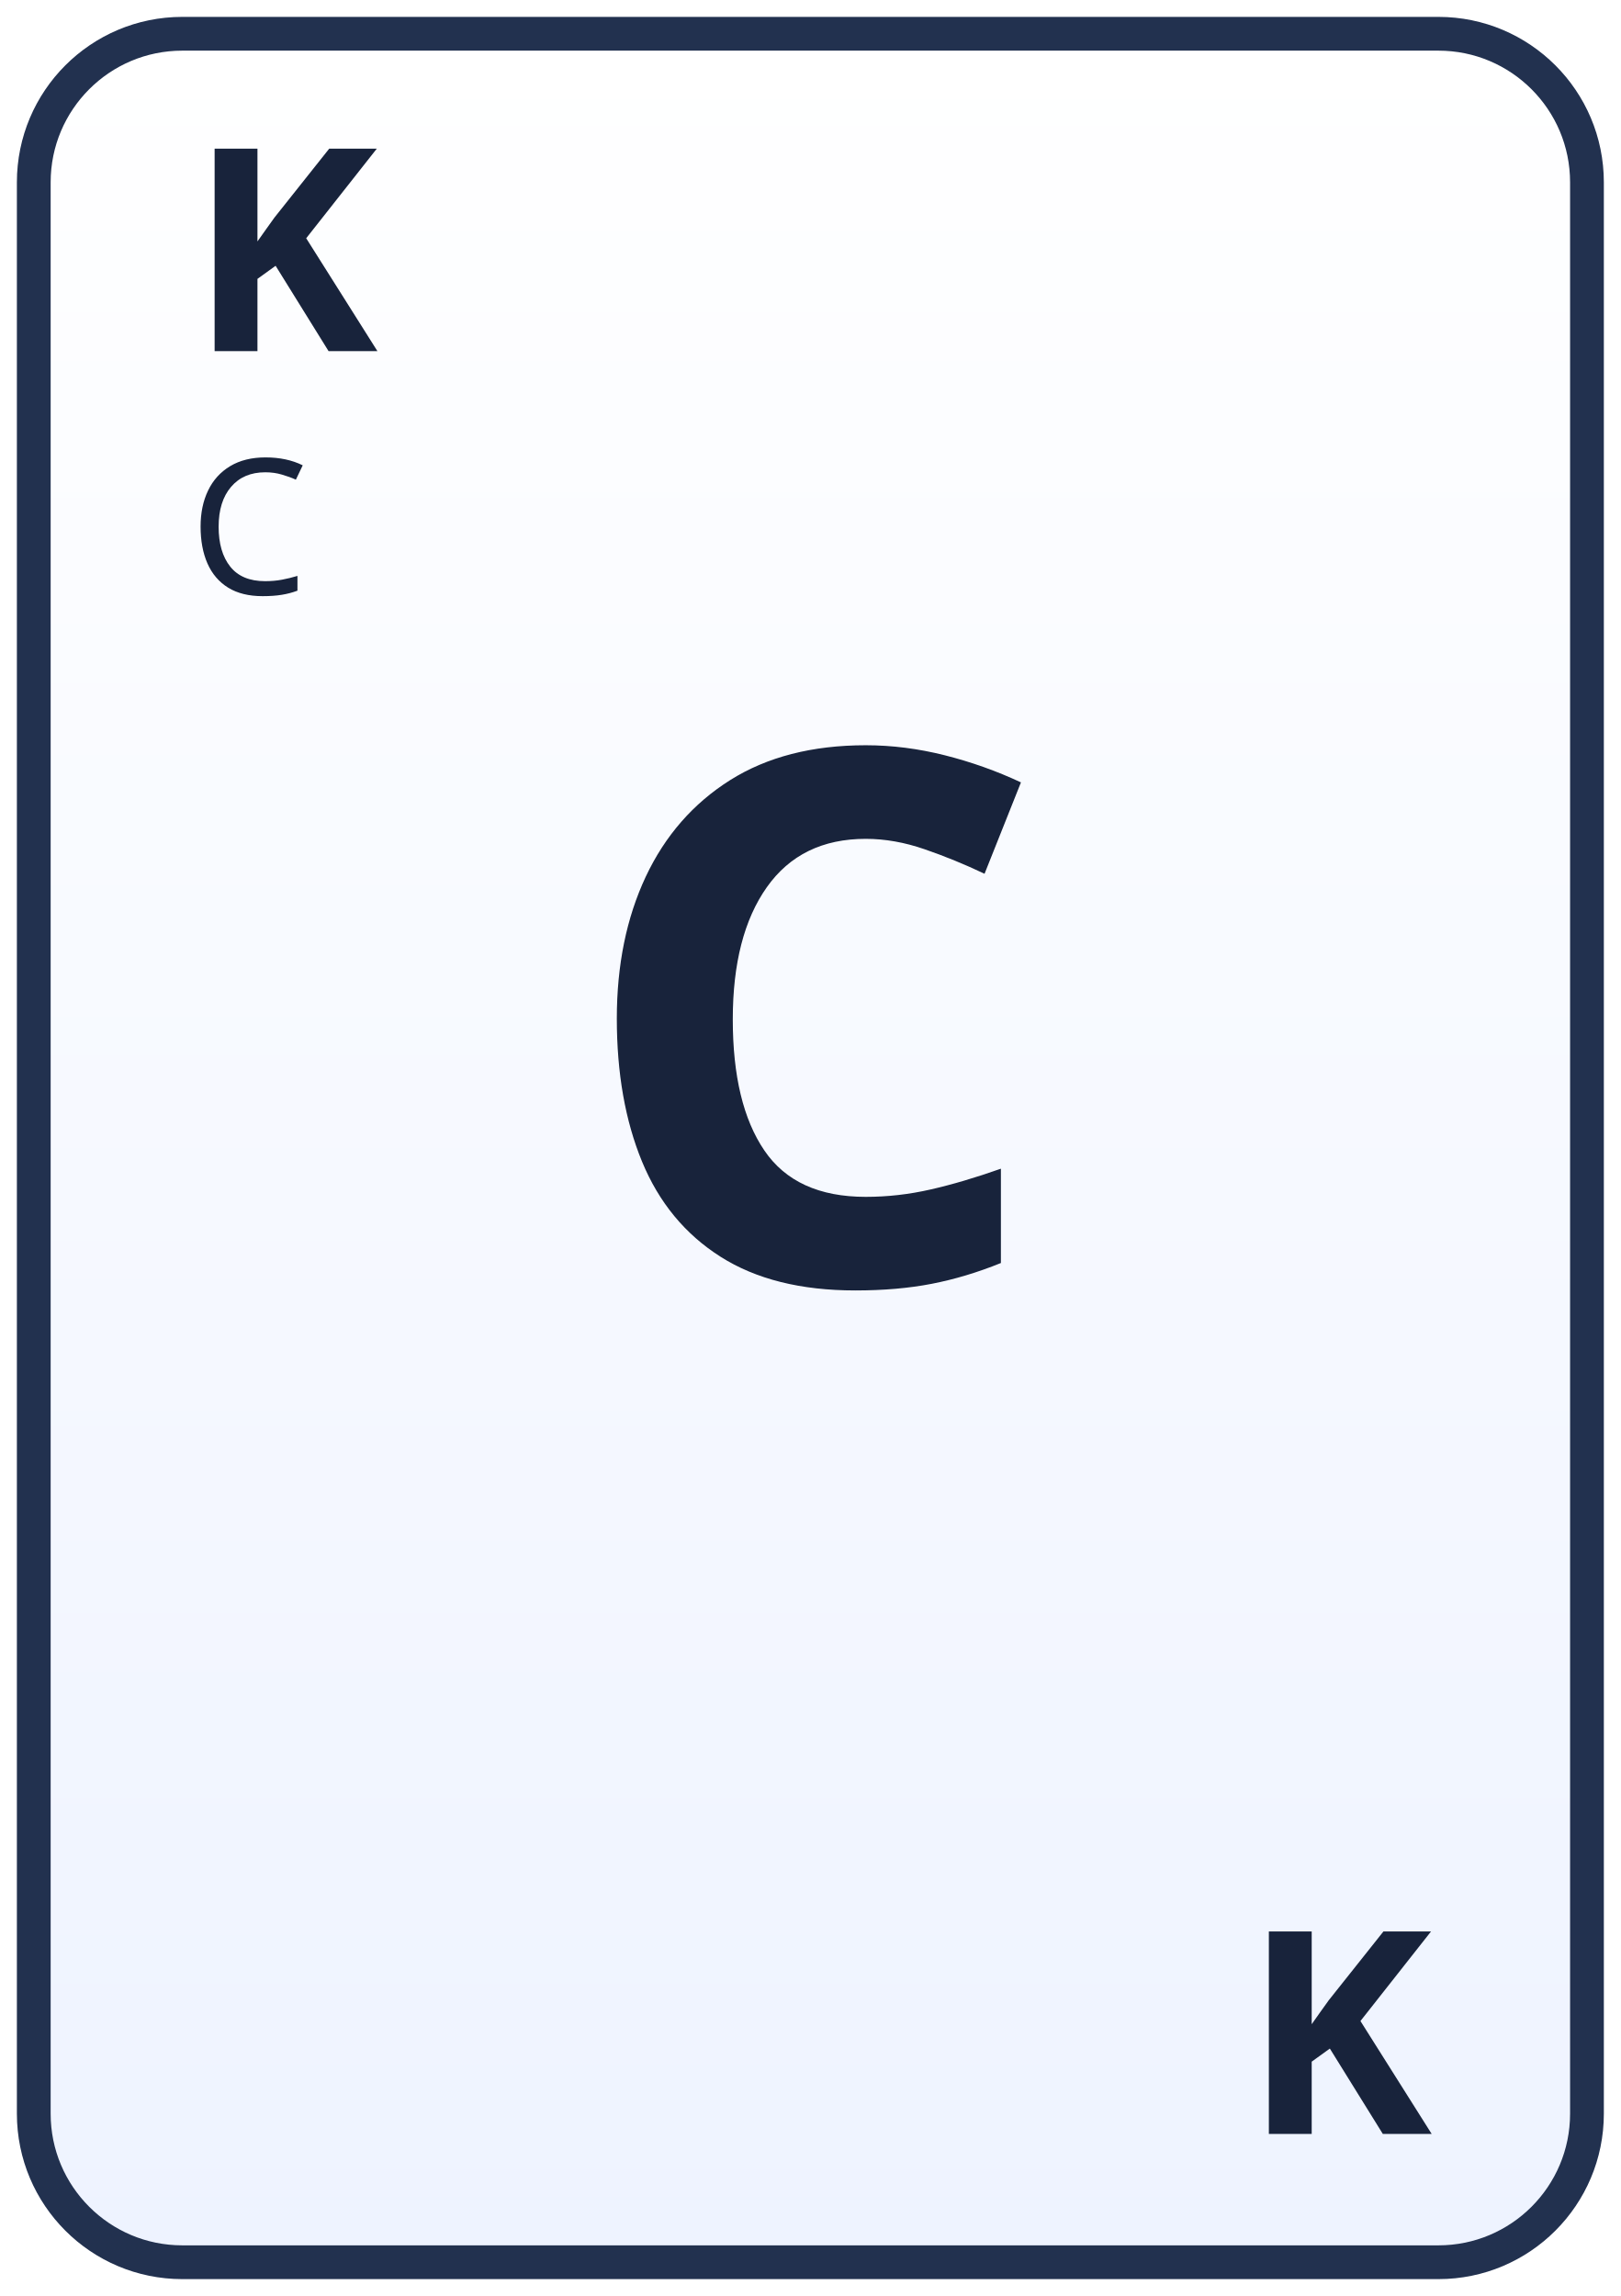
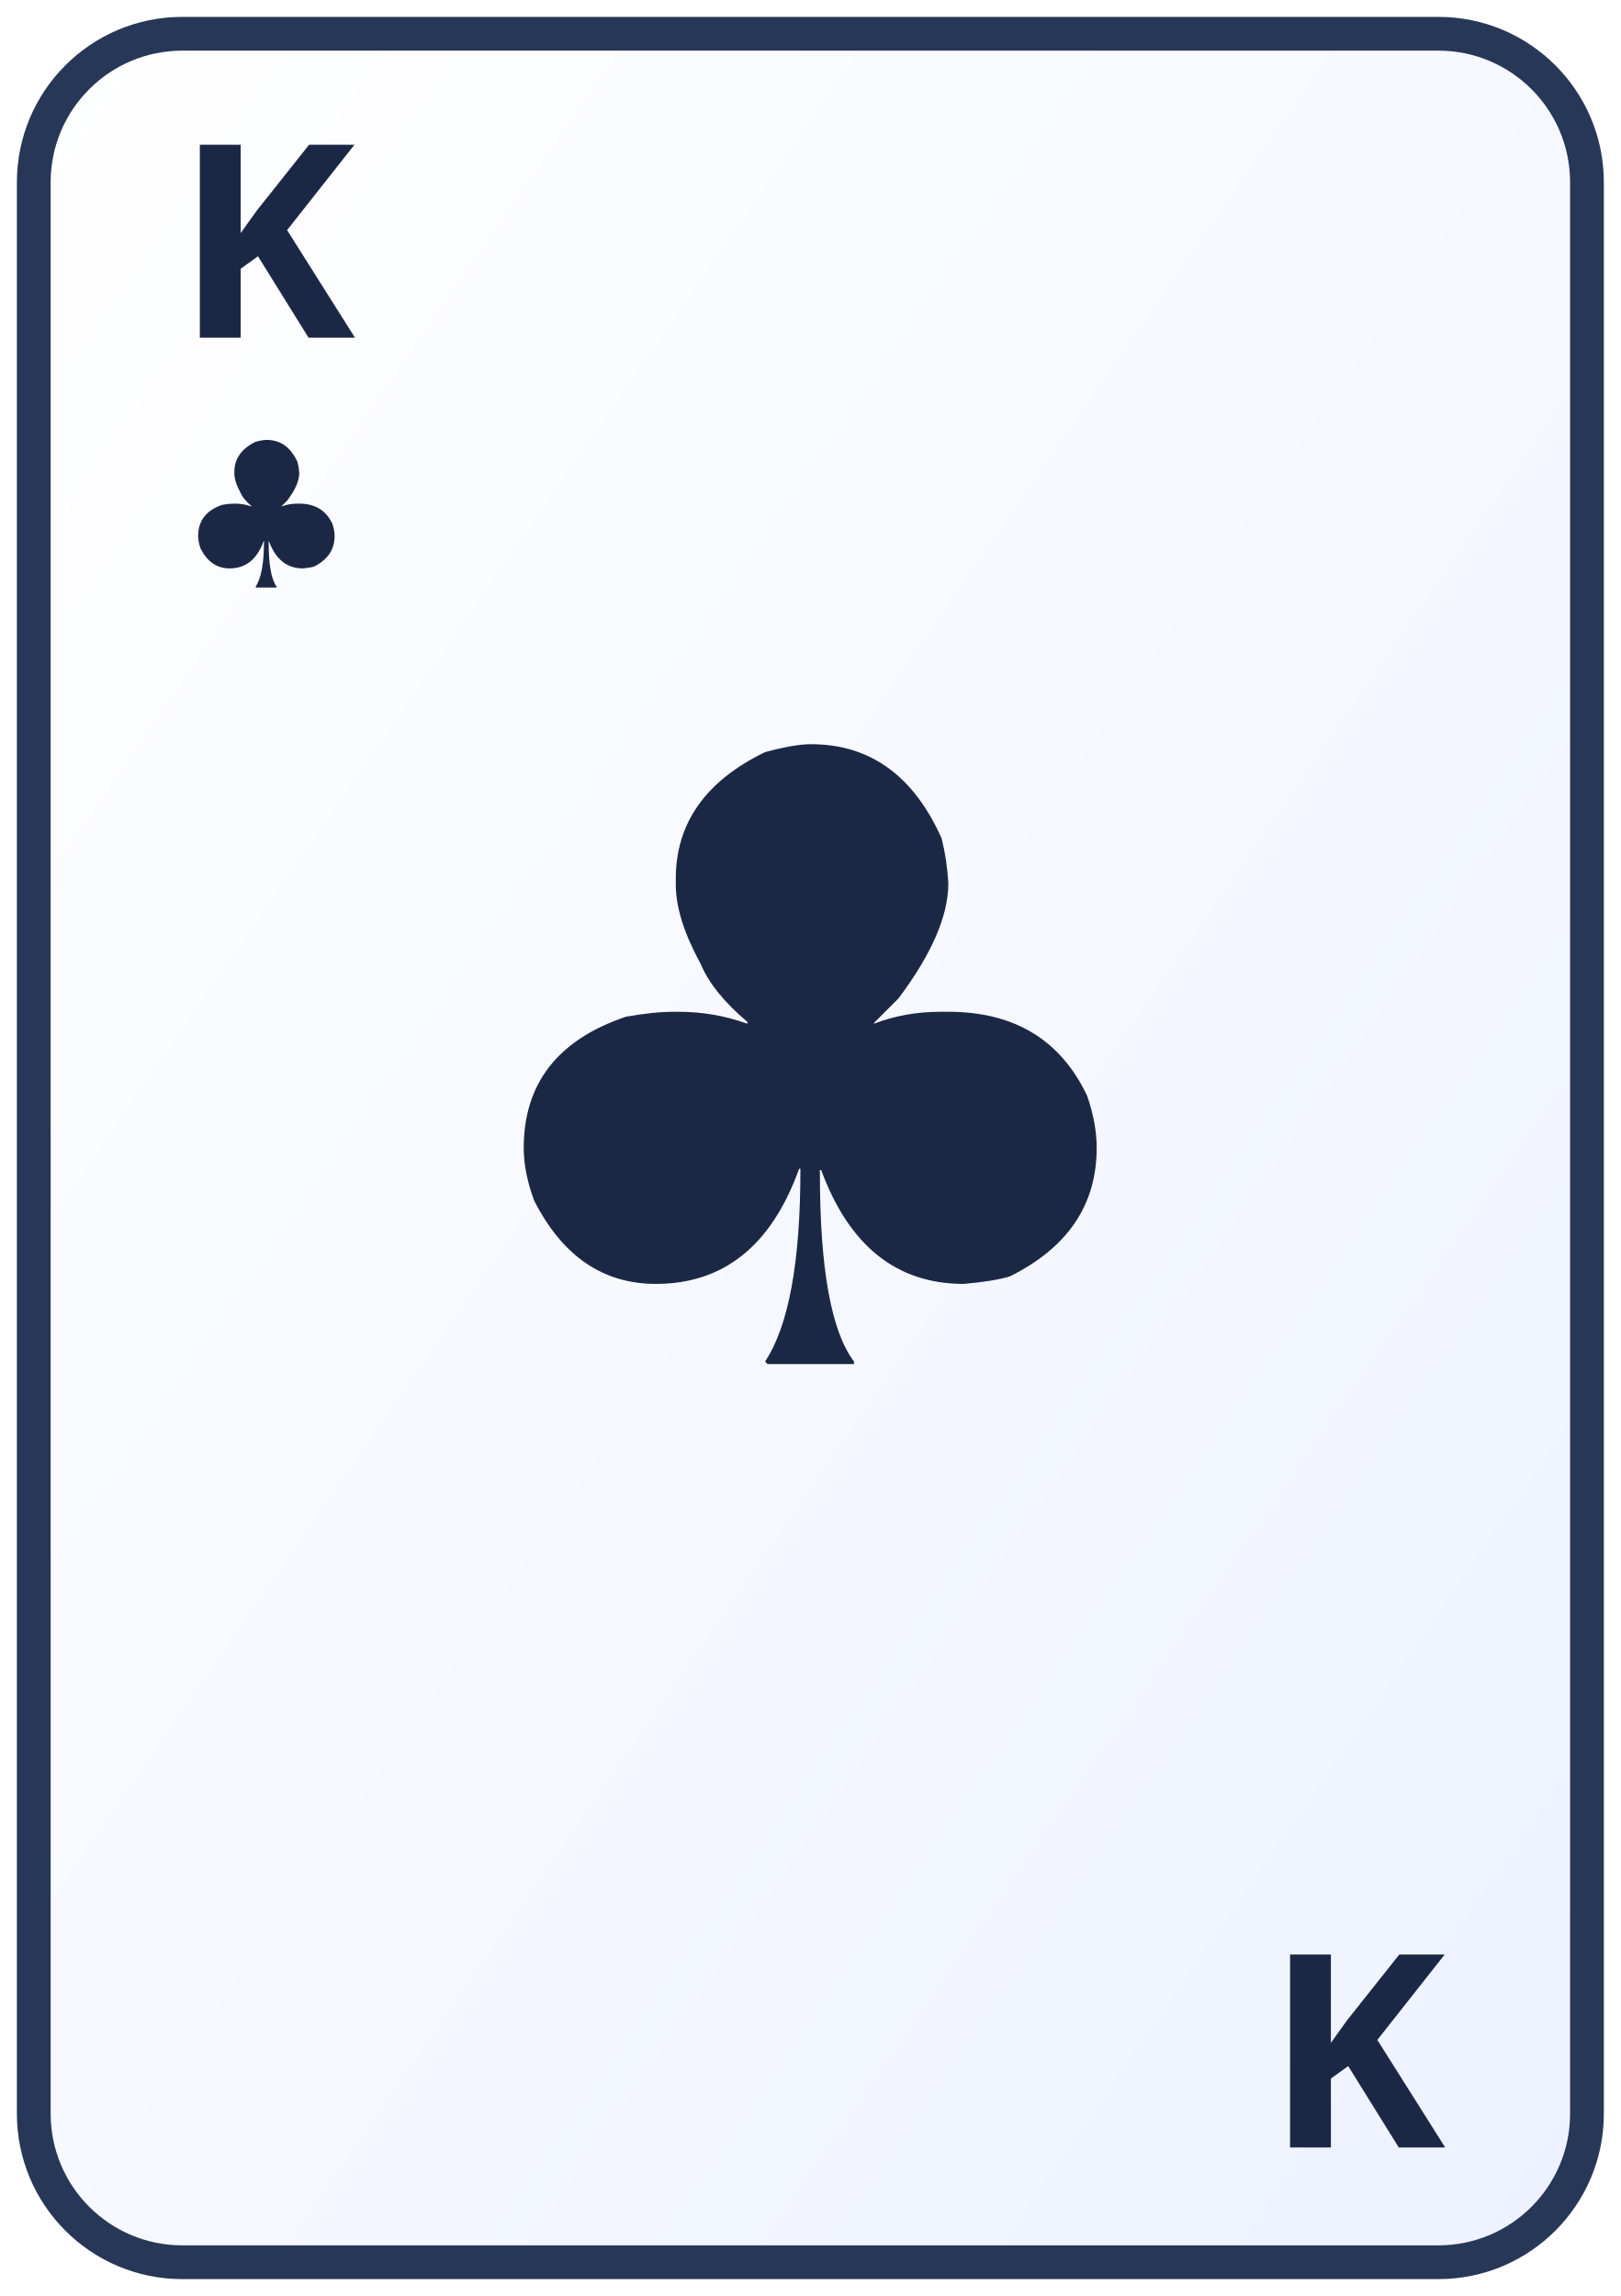
<svg xmlns="http://www.w3.org/2000/svg" viewBox="0 0 240 340" role="img" aria-label="KC">
  <defs>
-     <linearGradient id="cardFace" x1="0" y1="0" x2="0" y2="1">
+     <linearGradient id="face" x1="0" y1="0" x2="1" y2="1">
      <stop offset="0%" stop-color="#ffffff" />
-       <stop offset="100%" stop-color="#eef3ff" />
+       <stop offset="100%" stop-color="#edf2ff" />
    </linearGradient>
  </defs>
-   <rect x="5" y="5" width="230" height="330" rx="22" fill="url(#cardFace)" stroke="#22314f" stroke-width="5" />
-   <text x="28" y="52" font-size="42" font-family="Trebuchet MS, sans-serif" fill="#18233b" font-weight="700">K</text>
-   <text x="28" y="88" font-size="28" font-family="Trebuchet MS, sans-serif" fill="#18233b">C</text>
-   <text x="120" y="190" text-anchor="middle" font-size="110" font-family="Trebuchet MS, sans-serif" fill="#18233b" font-weight="700">C</text>
-   <text x="212" y="316" text-anchor="end" font-size="42" font-family="Trebuchet MS, sans-serif" fill="#18233b" font-weight="700">K</text>
+   <rect x="5" y="5" width="230" height="330" rx="22" fill="url(#face)" stroke="#273758" stroke-width="5" />
+   <text x="26" y="50" font-size="40" font-family="Trebuchet MS, sans-serif" fill="#1b2845" font-weight="700">K</text>
+   <text x="26" y="87" font-size="30" font-family="Trebuchet MS, sans-serif" fill="#1b2845" font-weight="700">♣</text>
+   <text x="120" y="202" text-anchor="middle" font-size="126" font-family="Trebuchet MS, sans-serif" fill="#1b2845" font-weight="700">♣</text>
+   <text x="214" y="318" text-anchor="end" font-size="40" font-family="Trebuchet MS, sans-serif" fill="#1b2845" font-weight="700">K</text>
</svg>
